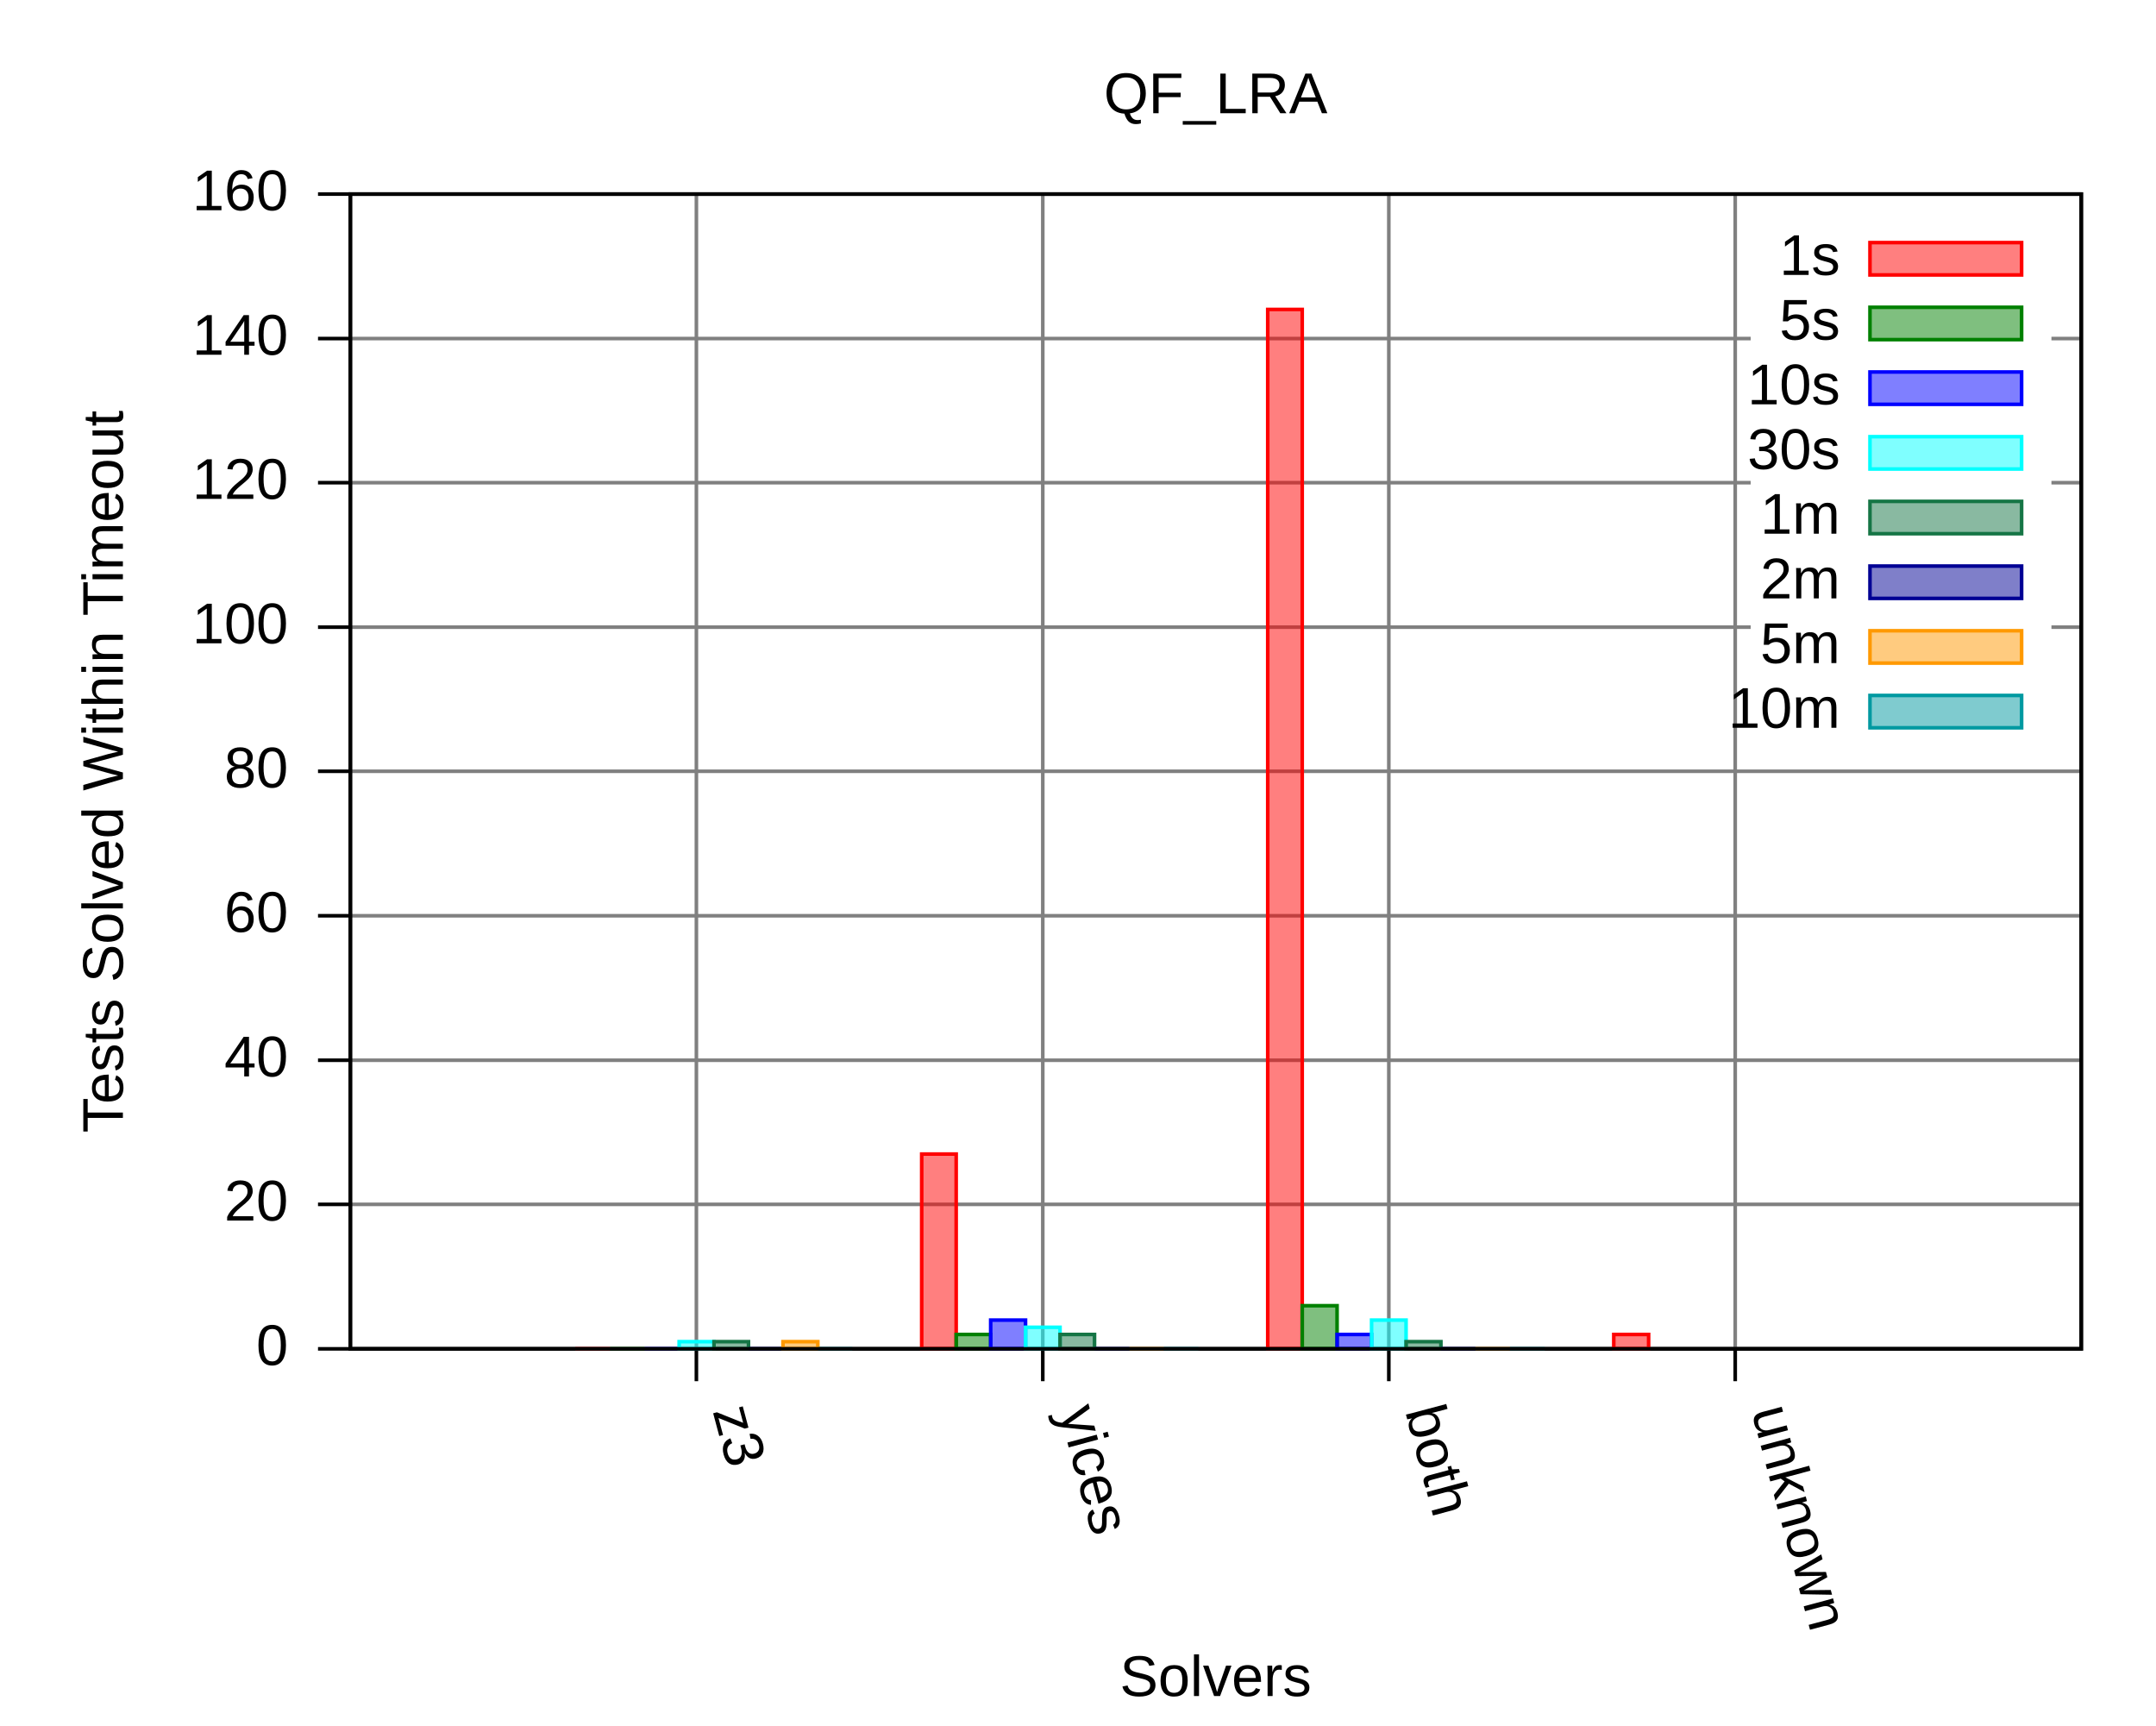
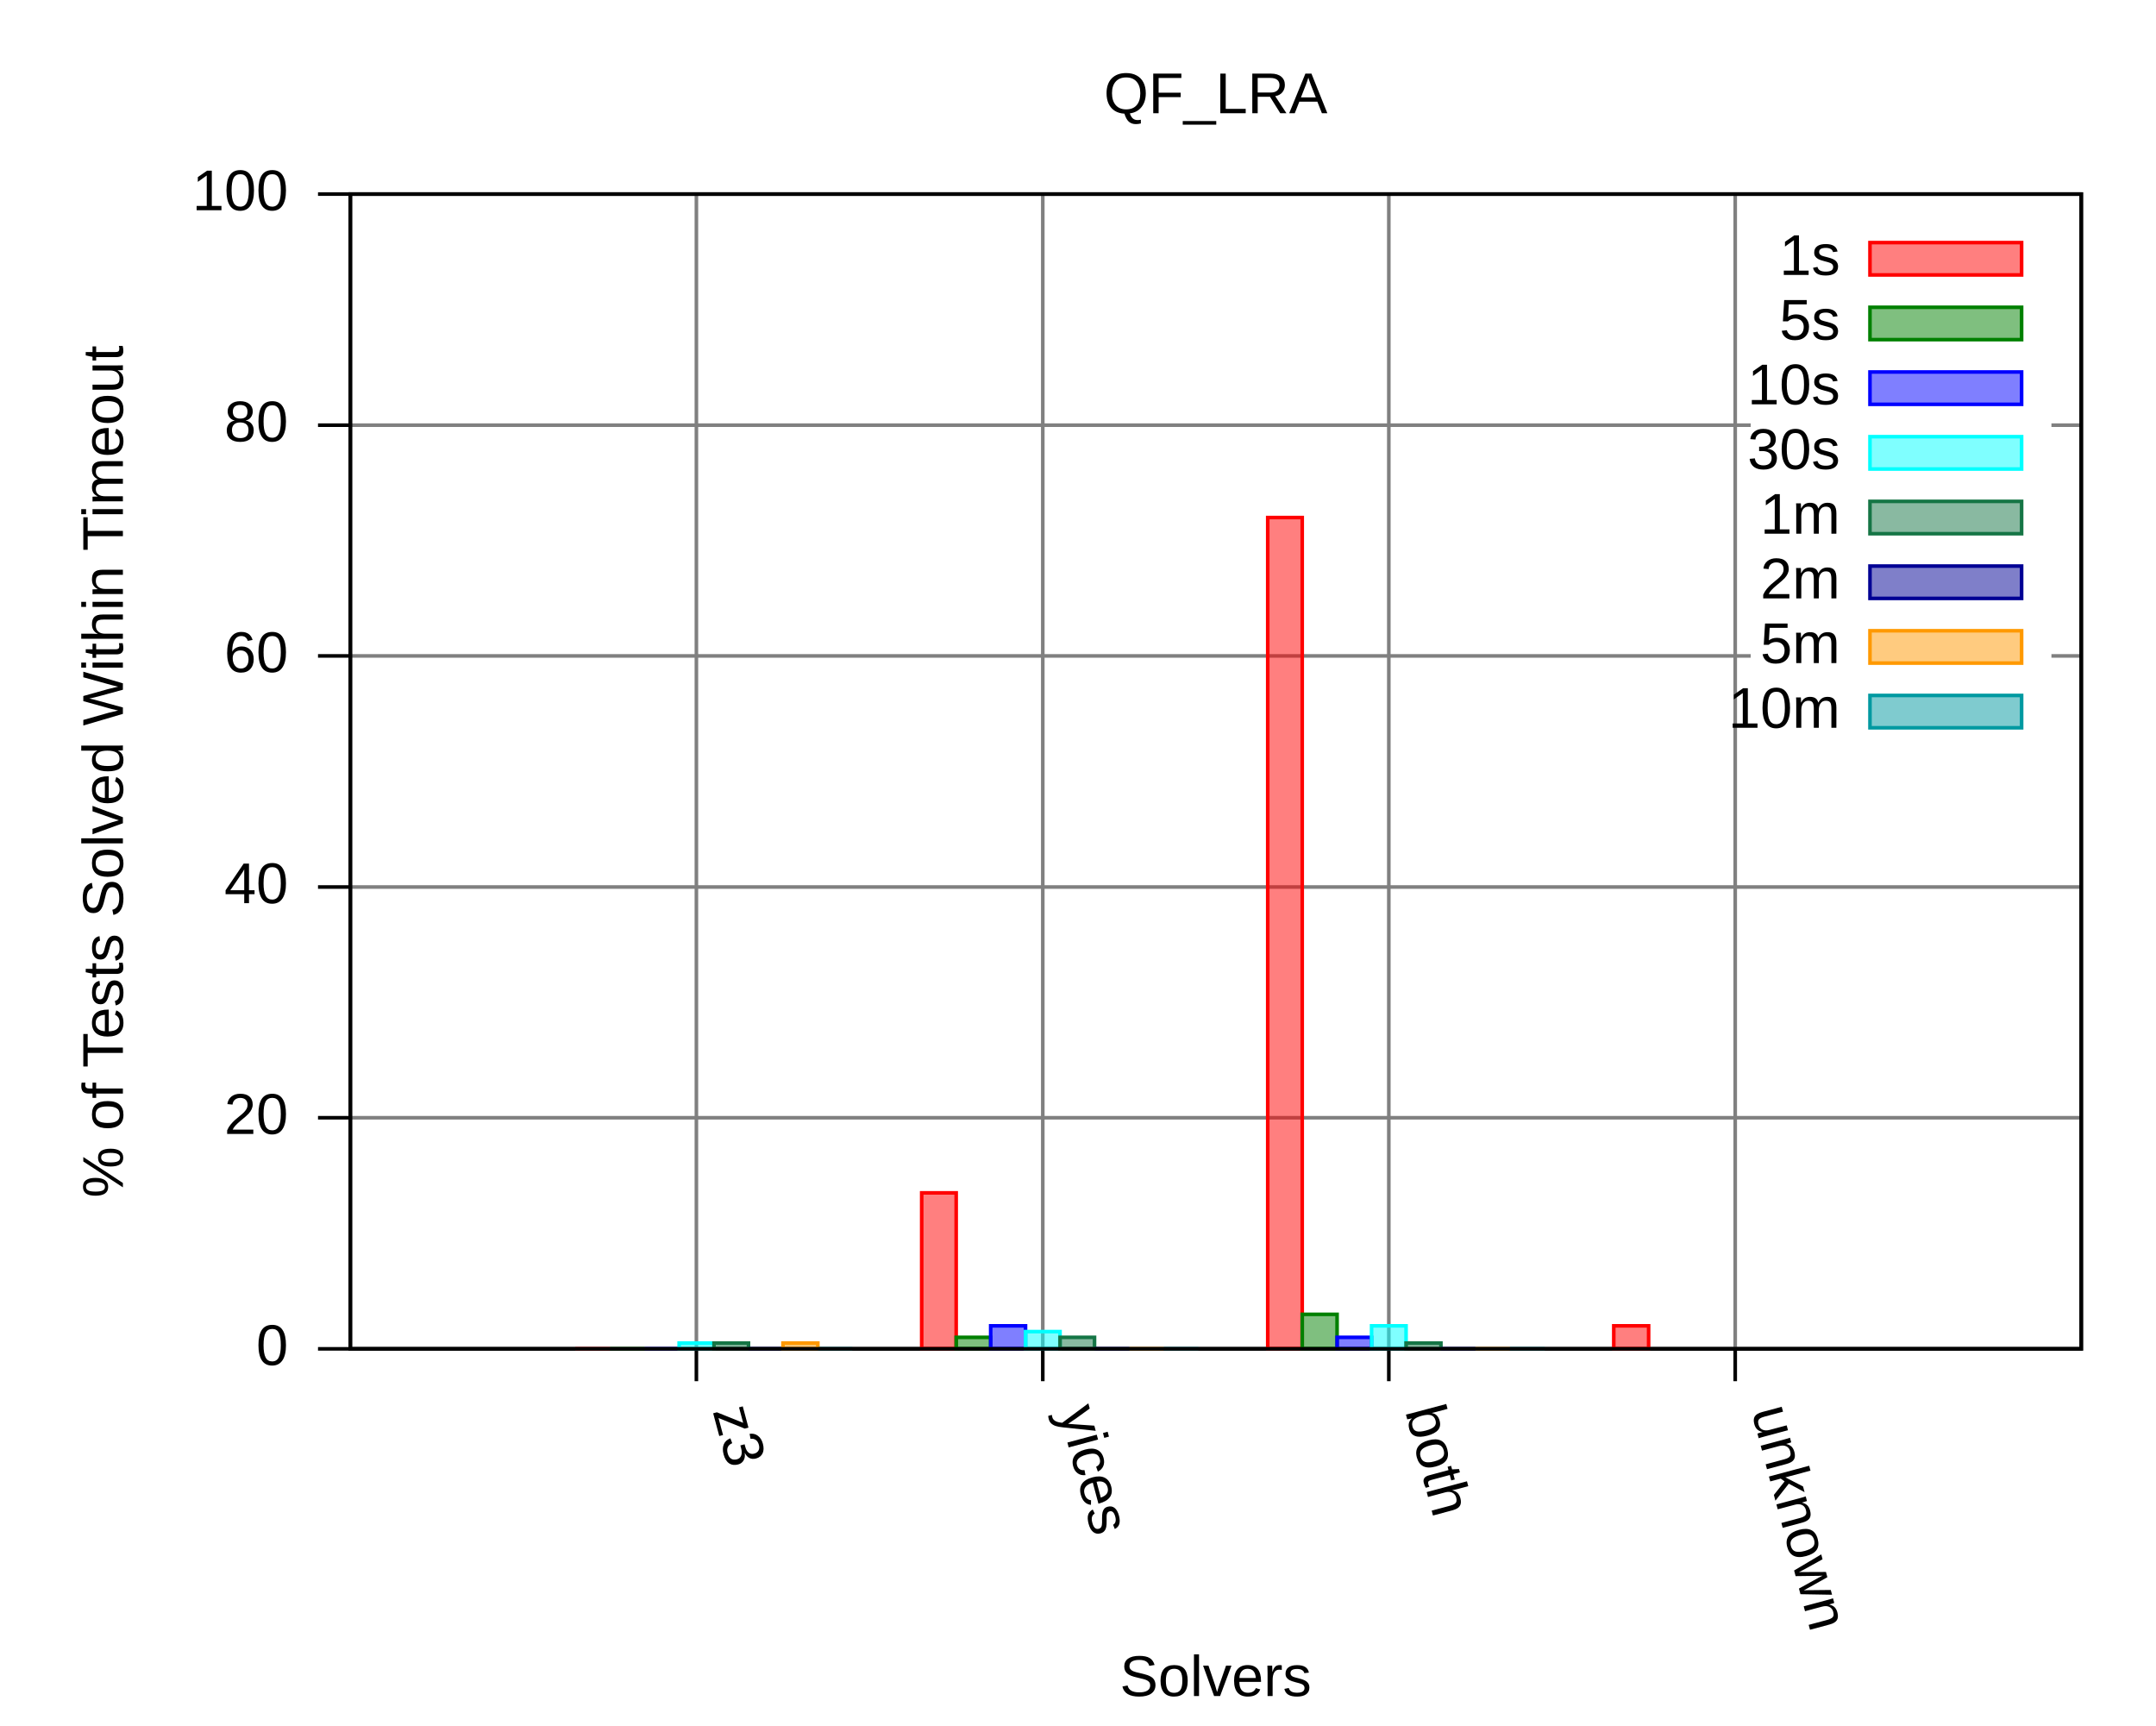
<svg xmlns="http://www.w3.org/2000/svg" xmlns:xlink="http://www.w3.org/1999/xlink" width="600" height="480" viewBox="0 0 600 480">
  <defs>
    <circle id="gpDot" r="0.5" stroke-width="0.5" />
    <path id="gpPt0" stroke-width="0.222" stroke="currentColor" d="M-1,0 h2 M0,-1 v2" />
    <path id="gpPt1" stroke-width="0.222" stroke="currentColor" d="M-1,-1 L1,1 M1,-1 L-1,1" />
    <path id="gpPt2" stroke-width="0.222" stroke="currentColor" d="M-1,0 L1,0 M0,-1 L0,1 M-1,-1 L1,1 M-1,1 L1,-1" />
    <rect id="gpPt3" stroke-width="0.222" stroke="currentColor" x="-1" y="-1" width="2" height="2" />
    <rect id="gpPt4" stroke-width="0.222" stroke="currentColor" fill="currentColor" x="-1" y="-1" width="2" height="2" />
    <circle id="gpPt5" stroke-width="0.222" stroke="currentColor" cx="0" cy="0" r="1" />
    <use xlink:href="#gpPt5" id="gpPt6" fill="currentColor" stroke="none" />
    <path id="gpPt7" stroke-width="0.222" stroke="currentColor" d="M0,-1.33 L-1.33,0.67 L1.33,0.67 z" />
    <use xlink:href="#gpPt7" id="gpPt8" fill="currentColor" stroke="none" />
    <use xlink:href="#gpPt7" id="gpPt9" stroke="currentColor" transform="rotate(180)" />
    <use xlink:href="#gpPt9" id="gpPt10" fill="currentColor" stroke="none" />
    <use xlink:href="#gpPt3" id="gpPt11" stroke="currentColor" transform="rotate(45)" />
    <use xlink:href="#gpPt11" id="gpPt12" fill="currentColor" stroke="none" />
  </defs>
  <g style="fill:none; color:white; stroke:currentColor; stroke-width:1.00; stroke-linecap:butt; stroke-linejoin:miter">
</g>
  <g style="fill:none; color:black; stroke:currentColor; stroke-width:1.00; stroke-linecap:butt; stroke-linejoin:miter">
</g>
  <g style="fill:none; color:gray; stroke:currentColor; stroke-width:1.00; stroke-linecap:butt; stroke-linejoin:miter">
    <path d="M97.5,375.3 L579.2,375.3 " />
  </g>
  <g style="fill:none; color:black; stroke:currentColor; stroke-width:1.00; stroke-linecap:butt; stroke-linejoin:miter">
    <path d="M97.5,375.3 L88.5,375.3 " />
    <g transform="translate(80.2,379.8)" style="stroke:none; fill:black; font-family:Arial; font-size:12.00pt; text-anchor:end">
      <text> 0</text>
    </g>
  </g>
  <g style="fill:none; color:gray; stroke:currentColor; stroke-width:1.00; stroke-linecap:butt; stroke-linejoin:miter">
-     <path d="M97.5,335.1 L579.2,335.1 " />
-   </g>
-   <g style="fill:none; color:black; stroke:currentColor; stroke-width:1.00; stroke-linecap:butt; stroke-linejoin:miter">
-     <path d="M97.5,335.1 L88.5,335.1 " />
-     <g transform="translate(80.2,339.6)" style="stroke:none; fill:black; font-family:Arial; font-size:12.00pt; text-anchor:end">
+     <path d="M97.5,311.0 L579.2,311.0 " />
+   </g>
+   <g style="fill:none; color:black; stroke:currentColor; stroke-width:1.00; stroke-linecap:butt; stroke-linejoin:miter">
+     <path d="M97.5,311.0 L88.5,311.0 " />
+     <g transform="translate(80.2,315.5)" style="stroke:none; fill:black; font-family:Arial; font-size:12.00pt; text-anchor:end">
      <text> 20</text>
    </g>
  </g>
  <g style="fill:none; color:gray; stroke:currentColor; stroke-width:1.00; stroke-linecap:butt; stroke-linejoin:miter">
-     <path d="M97.5,295.0 L579.2,295.0 " />
-   </g>
-   <g style="fill:none; color:black; stroke:currentColor; stroke-width:1.00; stroke-linecap:butt; stroke-linejoin:miter">
-     <path d="M97.5,295.0 L88.5,295.0 " />
-     <g transform="translate(80.2,299.5)" style="stroke:none; fill:black; font-family:Arial; font-size:12.00pt; text-anchor:end">
+     <path d="M97.5,246.8 L579.2,246.8 " />
+   </g>
+   <g style="fill:none; color:black; stroke:currentColor; stroke-width:1.00; stroke-linecap:butt; stroke-linejoin:miter">
+     <path d="M97.5,246.8 L88.5,246.8 " />
+     <g transform="translate(80.2,251.3)" style="stroke:none; fill:black; font-family:Arial; font-size:12.00pt; text-anchor:end">
      <text> 40</text>
    </g>
  </g>
  <g style="fill:none; color:gray; stroke:currentColor; stroke-width:1.00; stroke-linecap:butt; stroke-linejoin:miter">
-     <path d="M97.5,254.8 L579.2,254.8 " />
-   </g>
-   <g style="fill:none; color:black; stroke:currentColor; stroke-width:1.00; stroke-linecap:butt; stroke-linejoin:miter">
-     <path d="M97.5,254.8 L88.5,254.8 " />
-     <g transform="translate(80.2,259.3)" style="stroke:none; fill:black; font-family:Arial; font-size:12.00pt; text-anchor:end">
+     <path d="M97.5,182.5 L487.2,182.5 M570.9,182.5 L579.2,182.5 " />
+   </g>
+   <g style="fill:none; color:black; stroke:currentColor; stroke-width:1.00; stroke-linecap:butt; stroke-linejoin:miter">
+     <path d="M97.5,182.5 L88.5,182.5 " />
+     <g transform="translate(80.2,187.0)" style="stroke:none; fill:black; font-family:Arial; font-size:12.00pt; text-anchor:end">
      <text> 60</text>
    </g>
  </g>
  <g style="fill:none; color:gray; stroke:currentColor; stroke-width:1.00; stroke-linecap:butt; stroke-linejoin:miter">
-     <path d="M97.5,214.6 L579.2,214.6 " />
-   </g>
-   <g style="fill:none; color:black; stroke:currentColor; stroke-width:1.00; stroke-linecap:butt; stroke-linejoin:miter">
-     <path d="M97.5,214.6 L88.5,214.6 " />
-     <g transform="translate(80.2,219.1)" style="stroke:none; fill:black; font-family:Arial; font-size:12.00pt; text-anchor:end">
+     <path d="M97.5,118.3 L487.2,118.3 M570.9,118.3 L579.2,118.3 " />
+   </g>
+   <g style="fill:none; color:black; stroke:currentColor; stroke-width:1.00; stroke-linecap:butt; stroke-linejoin:miter">
+     <path d="M97.5,118.3 L88.5,118.3 " />
+     <g transform="translate(80.2,122.8)" style="stroke:none; fill:black; font-family:Arial; font-size:12.00pt; text-anchor:end">
      <text> 80</text>
-     </g>
-   </g>
-   <g style="fill:none; color:gray; stroke:currentColor; stroke-width:1.00; stroke-linecap:butt; stroke-linejoin:miter">
-     <path d="M97.5,174.5 L487.2,174.5 M570.9,174.5 L579.2,174.5 " />
-   </g>
-   <g style="fill:none; color:black; stroke:currentColor; stroke-width:1.00; stroke-linecap:butt; stroke-linejoin:miter">
-     <path d="M97.5,174.5 L88.5,174.5 " />
-     <g transform="translate(80.2,179.0)" style="stroke:none; fill:black; font-family:Arial; font-size:12.00pt; text-anchor:end">
-       <text> 100</text>
-     </g>
-   </g>
-   <g style="fill:none; color:gray; stroke:currentColor; stroke-width:1.00; stroke-linecap:butt; stroke-linejoin:miter">
-     <path d="M97.5,134.3 L487.2,134.3 M570.9,134.3 L579.2,134.3 " />
-   </g>
-   <g style="fill:none; color:black; stroke:currentColor; stroke-width:1.00; stroke-linecap:butt; stroke-linejoin:miter">
-     <path d="M97.5,134.3 L88.5,134.3 " />
-     <g transform="translate(80.2,138.8)" style="stroke:none; fill:black; font-family:Arial; font-size:12.00pt; text-anchor:end">
-       <text> 120</text>
-     </g>
-   </g>
-   <g style="fill:none; color:gray; stroke:currentColor; stroke-width:1.00; stroke-linecap:butt; stroke-linejoin:miter">
-     <path d="M97.5,94.2 L487.2,94.2 M570.9,94.2 L579.2,94.2 " />
-   </g>
-   <g style="fill:none; color:black; stroke:currentColor; stroke-width:1.00; stroke-linecap:butt; stroke-linejoin:miter">
-     <path d="M97.5,94.2 L88.5,94.2 " />
-     <g transform="translate(80.2,98.7)" style="stroke:none; fill:black; font-family:Arial; font-size:12.00pt; text-anchor:end">
-       <text> 140</text>
    </g>
  </g>
  <g style="fill:none; color:gray; stroke:currentColor; stroke-width:1.00; stroke-linecap:butt; stroke-linejoin:miter">
    <path d="M97.5,54.0 L579.2,54.0 " />
  </g>
  <g style="fill:none; color:black; stroke:currentColor; stroke-width:1.00; stroke-linecap:butt; stroke-linejoin:miter">
    <path d="M97.5,54.0 L88.5,54.0 " />
    <g transform="translate(80.2,58.5)" style="stroke:none; fill:black; font-family:Arial; font-size:12.00pt; text-anchor:end">
-       <text> 160</text>
+       <text> 100</text>
    </g>
  </g>
  <g style="fill:none; color:gray; stroke:currentColor; stroke-width:1.00; stroke-linecap:butt; stroke-linejoin:miter">
    <path d="M193.8,375.3 L193.8,54.0 " />
  </g>
  <g style="fill:none; color:black; stroke:currentColor; stroke-width:1.00; stroke-linecap:butt; stroke-linejoin:miter">
    <path d="M193.8,375.3 L193.8,384.3 " />
    <g transform="translate(198.3,392.6) rotate(75)" style="stroke:none; fill:black; font-family:Arial; font-size:12.00pt; text-anchor:start">
      <text>z3</text>
    </g>
  </g>
  <g style="fill:none; color:gray; stroke:currentColor; stroke-width:1.00; stroke-linecap:butt; stroke-linejoin:miter">
    <path d="M290.2,375.3 L290.2,54.0 " />
  </g>
  <g style="fill:none; color:black; stroke:currentColor; stroke-width:1.00; stroke-linecap:butt; stroke-linejoin:miter">
    <path d="M290.2,375.3 L290.2,384.3 " />
    <g transform="translate(294.7,392.6) rotate(75)" style="stroke:none; fill:black; font-family:Arial; font-size:12.00pt; text-anchor:start">
      <text>yices</text>
    </g>
  </g>
  <g style="fill:none; color:gray; stroke:currentColor; stroke-width:1.00; stroke-linecap:butt; stroke-linejoin:miter">
    <path d="M386.5,375.3 L386.5,54.0 " />
  </g>
  <g style="fill:none; color:black; stroke:currentColor; stroke-width:1.00; stroke-linecap:butt; stroke-linejoin:miter">
    <path d="M386.5,375.3 L386.5,384.3 " />
    <g transform="translate(391.0,392.6) rotate(75)" style="stroke:none; fill:black; font-family:Arial; font-size:12.00pt; text-anchor:start">
      <text>both</text>
    </g>
  </g>
  <g style="fill:none; color:gray; stroke:currentColor; stroke-width:1.00; stroke-linecap:butt; stroke-linejoin:miter">
    <path d="M482.9,375.3 L482.9,54.0 " />
  </g>
  <g style="fill:none; color:black; stroke:currentColor; stroke-width:1.00; stroke-linecap:butt; stroke-linejoin:miter">
    <path d="M482.9,375.3 L482.9,384.3 " />
    <g transform="translate(487.4,392.6) rotate(75)" style="stroke:none; fill:black; font-family:Arial; font-size:12.00pt; text-anchor:start">
      <text>unknown</text>
    </g>
    <path d="M97.5,54.0 L97.5,375.3 L579.2,375.3 L579.2,54.0 L97.5,54.0 Z " />
    <g transform="translate(34.2,214.7) rotate(-90)" style="stroke:none; fill:black; font-family:Arial; font-size:12.00pt; text-anchor:middle">
-       <text>Tests Solved Within Timeout</text>
+       <text>% of Tests Solved Within Timeout</text>
    </g>
    <g transform="translate(338.3,471.9)" style="stroke:none; fill:black; font-family:Arial; font-size:12.00pt; text-anchor:middle">
      <text>Solvers</text>
    </g>
    <g transform="translate(338.3,31.5)" style="stroke:none; fill:black; font-family:Arial; font-size:12.00pt; text-anchor:middle">
      <text>QF_LRA</text>
    </g>
  </g>
  <g style="fill:none; color:red; stroke:currentColor; stroke-width:1.00; stroke-linecap:butt; stroke-linejoin:miter">
</g>
  <g style="fill:none; color:black; stroke:currentColor; stroke-width:1.00; stroke-linecap:butt; stroke-linejoin:miter">
    <g transform="translate(512.1,76.5)" style="stroke:none; fill:black; font-family:Arial; font-size:12.00pt; text-anchor:end">
      <text>1s</text>
    </g>
  </g>
  <g style="fill:none; color:red; stroke:currentColor; stroke-width:1.00; stroke-linecap:butt; stroke-linejoin:miter">
    <g style="stroke:none; shape-rendering:crispEdges">
      <polygon fill="currentColor" fill-opacity="0.5" points="520.4,76.5 562.6,76.5 562.6,67.5 520.4,67.5 " />
    </g>
    <path d="M520.4,76.5 L562.6,76.5 L562.6,67.5 L520.4,67.5 L520.4,76.5 Z " />
    <g style="stroke:none; shape-rendering:crispEdges">
      <polygon fill="currentColor" fill-opacity="0.5" points="160.1,375.3 169.9,375.3 169.9,375.2 160.1,375.2 " />
    </g>
    <path d="M160.1,375.3 L169.8,375.3 L160.1,375.3 Z " />
    <g style="stroke:none; shape-rendering:crispEdges">
-       <polygon fill="currentColor" fill-opacity="0.5" points="256.5,375.3 266.2,375.3 266.2,321.0 256.5,321.0 " />
-     </g>
-     <path d="M256.5,375.3 L256.5,321.1 L266.1,321.1 L266.1,375.3 L256.5,375.3 Z " />
-     <g style="stroke:none; shape-rendering:crispEdges">
-       <polygon fill="currentColor" fill-opacity="0.5" points="352.8,375.3 362.5,375.3 362.5,86.0 352.8,86.0 " />
-     </g>
-     <path d="M352.8,375.3 L352.8,86.1 L362.4,86.1 L362.4,375.3 L352.8,375.3 Z " />
-     <g style="stroke:none; shape-rendering:crispEdges">
-       <polygon fill="currentColor" fill-opacity="0.5" points="449.1,375.3 458.9,375.3 458.9,371.2 449.1,371.2 " />
-     </g>
-     <path d="M449.1,375.3 L449.1,371.3 L458.8,371.3 L458.8,375.3 L449.1,375.3 Z " />
+       <polygon fill="currentColor" fill-opacity="0.5" points="256.5,375.3 266.2,375.3 266.2,331.8 256.5,331.8 " />
+     </g>
+     <path d="M256.5,375.3 L256.5,331.9 L266.1,331.9 L266.1,375.3 L256.5,375.3 Z " />
+     <g style="stroke:none; shape-rendering:crispEdges">
+       <polygon fill="currentColor" fill-opacity="0.5" points="352.8,375.3 362.5,375.3 362.5,143.9 352.8,143.9 " />
+     </g>
+     <path d="M352.8,375.3 L352.8,144.0 L362.4,144.0 L362.4,375.3 L352.8,375.3 Z " />
+     <g style="stroke:none; shape-rendering:crispEdges">
+       <polygon fill="currentColor" fill-opacity="0.5" points="449.1,375.3 458.9,375.3 458.9,368.8 449.1,368.8 " />
+     </g>
+     <path d="M449.1,375.3 L449.1,368.9 L458.8,368.9 L458.8,375.3 L449.1,375.3 Z " />
  </g>
  <g style="fill:none; color:green; stroke:currentColor; stroke-width:1.00; stroke-linecap:butt; stroke-linejoin:miter">
</g>
  <g style="fill:none; color:black; stroke:currentColor; stroke-width:1.00; stroke-linecap:butt; stroke-linejoin:miter">
    <g transform="translate(512.1,94.5)" style="stroke:none; fill:black; font-family:Arial; font-size:12.00pt; text-anchor:end">
      <text>5s</text>
    </g>
  </g>
  <g style="fill:none; color:green; stroke:currentColor; stroke-width:1.00; stroke-linecap:butt; stroke-linejoin:miter">
    <g style="stroke:none; shape-rendering:crispEdges">
      <polygon fill="currentColor" fill-opacity="0.5" points="520.4,94.5 562.6,94.5 562.6,85.5 520.4,85.5 " />
    </g>
    <path d="M520.4,94.5 L562.6,94.5 L562.6,85.5 L520.4,85.5 L520.4,94.5 Z " />
    <g style="stroke:none; shape-rendering:crispEdges">
      <polygon fill="currentColor" fill-opacity="0.5" points="169.8,375.3 179.5,375.3 179.5,375.2 169.8,375.2 " />
    </g>
    <path d="M169.8,375.3 L179.4,375.3 L169.8,375.3 Z " />
    <g style="stroke:none; shape-rendering:crispEdges">
-       <polygon fill="currentColor" fill-opacity="0.5" points="266.1,375.3 275.8,375.3 275.8,371.2 266.1,371.2 " />
-     </g>
-     <path d="M266.1,375.3 L266.1,371.3 L275.7,371.3 L275.7,375.3 L266.1,375.3 Z " />
-     <g style="stroke:none; shape-rendering:crispEdges">
-       <polygon fill="currentColor" fill-opacity="0.5" points="362.4,375.3 372.2,375.3 372.2,363.2 362.4,363.2 " />
-     </g>
-     <path d="M362.4,375.3 L362.4,363.3 L372.1,363.3 L372.1,375.3 L362.4,375.3 Z " />
+       <polygon fill="currentColor" fill-opacity="0.5" points="266.1,375.3 275.8,375.3 275.8,372.0 266.1,372.0 " />
+     </g>
+     <path d="M266.1,375.3 L266.1,372.1 L275.7,372.1 L275.7,375.3 L266.1,375.3 Z " />
+     <g style="stroke:none; shape-rendering:crispEdges">
+       <polygon fill="currentColor" fill-opacity="0.5" points="362.4,375.3 372.2,375.3 372.2,365.6 362.4,365.6 " />
+     </g>
+     <path d="M362.4,375.3 L362.4,365.7 L372.1,365.7 L372.1,375.3 L362.4,375.3 Z " />
  </g>
  <g style="fill:none; color:blue; stroke:currentColor; stroke-width:1.00; stroke-linecap:butt; stroke-linejoin:miter">
</g>
  <g style="fill:none; color:black; stroke:currentColor; stroke-width:1.00; stroke-linecap:butt; stroke-linejoin:miter">
    <g transform="translate(512.1,112.5)" style="stroke:none; fill:black; font-family:Arial; font-size:12.00pt; text-anchor:end">
      <text>10s</text>
    </g>
  </g>
  <g style="fill:none; color:blue; stroke:currentColor; stroke-width:1.00; stroke-linecap:butt; stroke-linejoin:miter">
    <g style="stroke:none; shape-rendering:crispEdges">
      <polygon fill="currentColor" fill-opacity="0.5" points="520.4,112.5 562.6,112.5 562.6,103.5 520.4,103.5 " />
    </g>
    <path d="M520.4,112.5 L562.6,112.5 L562.6,103.5 L520.4,103.5 L520.4,112.5 Z " />
    <g style="stroke:none; shape-rendering:crispEdges">
      <polygon fill="currentColor" fill-opacity="0.5" points="179.4,375.3 189.1,375.3 189.1,375.2 179.4,375.2 " />
    </g>
    <path d="M179.4,375.3 L189.0,375.3 L179.4,375.3 Z " />
    <g style="stroke:none; shape-rendering:crispEdges">
-       <polygon fill="currentColor" fill-opacity="0.5" points="275.7,375.3 285.5,375.3 285.5,367.2 275.7,367.2 " />
-     </g>
-     <path d="M275.7,375.3 L275.7,367.3 L285.4,367.3 L285.4,375.3 L275.7,375.3 Z " />
-     <g style="stroke:none; shape-rendering:crispEdges">
-       <polygon fill="currentColor" fill-opacity="0.5" points="372.1,375.3 381.8,375.3 381.8,371.2 372.1,371.2 " />
-     </g>
-     <path d="M372.1,375.3 L372.1,371.3 L381.7,371.3 L381.7,375.3 L372.1,375.3 Z " />
+       <polygon fill="currentColor" fill-opacity="0.5" points="275.7,375.3 285.5,375.3 285.5,368.8 275.7,368.8 " />
+     </g>
+     <path d="M275.7,375.3 L275.7,368.9 L285.4,368.9 L285.4,375.3 L275.7,375.3 Z " />
+     <g style="stroke:none; shape-rendering:crispEdges">
+       <polygon fill="currentColor" fill-opacity="0.5" points="372.1,375.3 381.8,375.3 381.8,372.0 372.1,372.0 " />
+     </g>
+     <path d="M372.1,375.3 L372.1,372.1 L381.7,372.1 L381.7,375.3 L372.1,375.3 Z " />
  </g>
  <g style="fill:none; color:cyan; stroke:currentColor; stroke-width:1.00; stroke-linecap:butt; stroke-linejoin:miter">
</g>
  <g style="fill:none; color:black; stroke:currentColor; stroke-width:1.00; stroke-linecap:butt; stroke-linejoin:miter">
    <g transform="translate(512.1,130.5)" style="stroke:none; fill:black; font-family:Arial; font-size:12.00pt; text-anchor:end">
      <text>30s</text>
    </g>
  </g>
  <g style="fill:none; color:cyan; stroke:currentColor; stroke-width:1.00; stroke-linecap:butt; stroke-linejoin:miter">
    <g style="stroke:none; shape-rendering:crispEdges">
      <polygon fill="currentColor" fill-opacity="0.5" points="520.4,130.5 562.6,130.5 562.6,121.5 520.4,121.5 " />
    </g>
    <path d="M520.4,130.5 L562.6,130.5 L562.6,121.5 L520.4,121.5 L520.4,130.5 Z " />
    <g style="stroke:none; shape-rendering:crispEdges">
-       <polygon fill="currentColor" fill-opacity="0.5" points="189.0,375.3 198.8,375.3 198.8,373.2 189.0,373.2 " />
-     </g>
-     <path d="M189.0,375.3 L189.0,373.3 L198.7,373.3 L198.7,375.3 L189.0,375.3 Z " />
-     <g style="stroke:none; shape-rendering:crispEdges">
-       <polygon fill="currentColor" fill-opacity="0.5" points="285.4,375.3 295.1,375.3 295.1,369.2 285.4,369.2 " />
-     </g>
-     <path d="M285.4,375.3 L285.4,369.3 L295.0,369.3 L295.0,375.3 L285.4,375.3 Z " />
-     <g style="stroke:none; shape-rendering:crispEdges">
-       <polygon fill="currentColor" fill-opacity="0.5" points="381.7,375.3 391.4,375.3 391.4,367.2 381.7,367.2 " />
-     </g>
-     <path d="M381.7,375.3 L381.7,367.3 L391.3,367.3 L391.3,375.3 L381.7,375.3 Z " />
+       <polygon fill="currentColor" fill-opacity="0.5" points="189.0,375.3 198.8,375.3 198.8,373.6 189.0,373.6 " />
+     </g>
+     <path d="M189.0,375.3 L189.0,373.7 L198.7,373.7 L198.7,375.3 L189.0,375.3 Z " />
+     <g style="stroke:none; shape-rendering:crispEdges">
+       <polygon fill="currentColor" fill-opacity="0.5" points="285.4,375.3 295.1,375.3 295.1,370.4 285.4,370.4 " />
+     </g>
+     <path d="M285.4,375.3 L285.4,370.5 L295.0,370.5 L295.0,375.3 L285.4,375.3 Z " />
+     <g style="stroke:none; shape-rendering:crispEdges">
+       <polygon fill="currentColor" fill-opacity="0.5" points="381.7,375.3 391.4,375.3 391.4,368.8 381.7,368.8 " />
+     </g>
+     <path d="M381.7,375.3 L381.7,368.9 L391.3,368.9 L391.3,375.3 L381.7,375.3 Z " />
  </g>
  <g style="fill:none; color:#157545; stroke:currentColor; stroke-width:1.00; stroke-linecap:butt; stroke-linejoin:miter">
</g>
  <g style="fill:none; color:black; stroke:currentColor; stroke-width:1.00; stroke-linecap:butt; stroke-linejoin:miter">
    <g transform="translate(512.1,148.5)" style="stroke:none; fill:black; font-family:Arial; font-size:12.00pt; text-anchor:end">
      <text>1m</text>
    </g>
  </g>
  <g style="fill:none; color:#157545; stroke:currentColor; stroke-width:1.00; stroke-linecap:butt; stroke-linejoin:miter">
    <g style="stroke:none; shape-rendering:crispEdges">
      <polygon fill="currentColor" fill-opacity="0.5" points="520.4,148.5 562.6,148.5 562.6,139.5 520.4,139.5 " />
    </g>
    <path d="M520.4,148.5 L562.6,148.5 L562.6,139.5 L520.4,139.5 L520.4,148.5 Z " />
    <g style="stroke:none; shape-rendering:crispEdges">
-       <polygon fill="currentColor" fill-opacity="0.5" points="198.7,375.3 208.4,375.3 208.4,373.2 198.7,373.2 " />
-     </g>
-     <path d="M198.7,375.3 L198.7,373.3 L208.3,373.3 L208.3,375.3 L198.7,375.3 Z " />
-     <g style="stroke:none; shape-rendering:crispEdges">
-       <polygon fill="currentColor" fill-opacity="0.5" points="295.0,375.3 304.7,375.3 304.7,371.2 295.0,371.2 " />
-     </g>
-     <path d="M295.0,375.3 L295.0,371.3 L304.6,371.3 L304.6,375.3 L295.0,375.3 Z " />
-     <g style="stroke:none; shape-rendering:crispEdges">
-       <polygon fill="currentColor" fill-opacity="0.5" points="391.3,375.3 401.1,375.3 401.1,373.2 391.3,373.2 " />
-     </g>
-     <path d="M391.3,375.3 L391.3,373.3 L401.0,373.3 L401.0,375.3 L391.3,375.3 Z " />
+       <polygon fill="currentColor" fill-opacity="0.5" points="198.7,375.3 208.4,375.3 208.4,373.6 198.7,373.6 " />
+     </g>
+     <path d="M198.7,375.3 L198.7,373.7 L208.3,373.7 L208.3,375.3 L198.7,375.3 Z " />
+     <g style="stroke:none; shape-rendering:crispEdges">
+       <polygon fill="currentColor" fill-opacity="0.5" points="295.0,375.3 304.7,375.3 304.7,372.0 295.0,372.0 " />
+     </g>
+     <path d="M295.0,375.3 L295.0,372.1 L304.6,372.1 L304.6,375.3 L295.0,375.3 Z " />
+     <g style="stroke:none; shape-rendering:crispEdges">
+       <polygon fill="currentColor" fill-opacity="0.5" points="391.3,375.3 401.1,375.3 401.1,373.6 391.3,373.6 " />
+     </g>
+     <path d="M391.3,375.3 L391.3,373.7 L401.0,373.7 L401.0,375.3 L391.3,375.3 Z " />
  </g>
  <g style="fill:none; color:#000094; stroke:currentColor; stroke-width:1.00; stroke-linecap:butt; stroke-linejoin:miter">
</g>
  <g style="fill:none; color:black; stroke:currentColor; stroke-width:1.00; stroke-linecap:butt; stroke-linejoin:miter">
    <g transform="translate(512.1,166.5)" style="stroke:none; fill:black; font-family:Arial; font-size:12.00pt; text-anchor:end">
      <text>2m</text>
    </g>
  </g>
  <g style="fill:none; color:#000094; stroke:currentColor; stroke-width:1.00; stroke-linecap:butt; stroke-linejoin:miter">
    <g style="stroke:none; shape-rendering:crispEdges">
      <polygon fill="currentColor" fill-opacity="0.5" points="520.4,166.5 562.6,166.5 562.6,157.5 520.4,157.5 " />
    </g>
    <path d="M520.4,166.5 L562.6,166.5 L562.6,157.5 L520.4,157.5 L520.4,166.5 Z " />
    <g style="stroke:none; shape-rendering:crispEdges">
      <polygon fill="currentColor" fill-opacity="0.5" points="208.3,375.3 218.0,375.3 218.0,375.2 208.3,375.2 " />
    </g>
    <path d="M208.3,375.3 L217.9,375.3 L208.3,375.3 Z " />
    <g style="stroke:none; shape-rendering:crispEdges">
      <polygon fill="currentColor" fill-opacity="0.5" points="304.6,375.3 314.4,375.3 314.4,375.2 304.6,375.2 " />
    </g>
    <path d="M304.6,375.3 L314.3,375.3 L304.6,375.3 Z " />
    <g style="stroke:none; shape-rendering:crispEdges">
      <polygon fill="currentColor" fill-opacity="0.5" points="401.0,375.3 410.7,375.3 410.7,375.2 401.0,375.2 " />
    </g>
    <path d="M401.0,375.3 L410.6,375.3 L401.0,375.3 Z " />
  </g>
  <g style="fill:none; color:#FF9900; stroke:currentColor; stroke-width:1.00; stroke-linecap:butt; stroke-linejoin:miter">
</g>
  <g style="fill:none; color:black; stroke:currentColor; stroke-width:1.00; stroke-linecap:butt; stroke-linejoin:miter">
    <g transform="translate(512.1,184.5)" style="stroke:none; fill:black; font-family:Arial; font-size:12.00pt; text-anchor:end">
      <text>5m</text>
    </g>
  </g>
  <g style="fill:none; color:#FF9900; stroke:currentColor; stroke-width:1.00; stroke-linecap:butt; stroke-linejoin:miter">
    <g style="stroke:none; shape-rendering:crispEdges">
      <polygon fill="currentColor" fill-opacity="0.5" points="520.4,184.5 562.6,184.5 562.6,175.5 520.4,175.5 " />
    </g>
    <path d="M520.4,184.5 L562.6,184.5 L562.6,175.5 L520.4,175.5 L520.4,184.5 Z " />
    <g style="stroke:none; shape-rendering:crispEdges">
-       <polygon fill="currentColor" fill-opacity="0.5" points="217.9,375.3 227.7,375.3 227.7,373.2 217.9,373.2 " />
-     </g>
-     <path d="M217.9,375.3 L217.9,373.3 L227.6,373.3 L227.6,375.3 L217.9,375.3 Z " />
+       <polygon fill="currentColor" fill-opacity="0.5" points="217.9,375.3 227.7,375.3 227.7,373.6 217.9,373.6 " />
+     </g>
+     <path d="M217.9,375.3 L217.9,373.7 L227.6,373.7 L227.6,375.3 L217.9,375.3 Z " />
    <g style="stroke:none; shape-rendering:crispEdges">
      <polygon fill="currentColor" fill-opacity="0.5" points="314.3,375.3 324.0,375.3 324.0,375.2 314.3,375.2 " />
    </g>
    <path d="M314.3,375.3 L323.9,375.3 L314.3,375.3 Z " />
    <g style="stroke:none; shape-rendering:crispEdges">
      <polygon fill="currentColor" fill-opacity="0.5" points="410.6,375.3 420.3,375.3 420.3,375.2 410.6,375.2 " />
    </g>
    <path d="M410.6,375.3 L420.2,375.3 L410.6,375.3 Z " />
  </g>
  <g style="fill:none; color:#0099A1; stroke:currentColor; stroke-width:1.00; stroke-linecap:butt; stroke-linejoin:miter">
</g>
  <g style="fill:none; color:black; stroke:currentColor; stroke-width:1.00; stroke-linecap:butt; stroke-linejoin:miter">
    <g transform="translate(512.1,202.5)" style="stroke:none; fill:black; font-family:Arial; font-size:12.00pt; text-anchor:end">
      <text>10m</text>
    </g>
  </g>
  <g style="fill:none; color:#0099A1; stroke:currentColor; stroke-width:1.00; stroke-linecap:butt; stroke-linejoin:miter">
    <g style="stroke:none; shape-rendering:crispEdges">
      <polygon fill="currentColor" fill-opacity="0.5" points="520.4,202.5 562.6,202.5 562.6,193.5 520.4,193.5 " />
    </g>
    <path d="M520.4,202.5 L562.6,202.5 L562.6,193.5 L520.4,193.5 L520.4,202.5 Z " />
    <g style="stroke:none; shape-rendering:crispEdges">
      <polygon fill="currentColor" fill-opacity="0.5" points="227.6,375.3 237.3,375.3 237.3,375.2 227.6,375.2 " />
    </g>
    <path d="M227.6,375.3 L237.2,375.3 L227.6,375.3 Z " />
    <g style="stroke:none; shape-rendering:crispEdges">
      <polygon fill="currentColor" fill-opacity="0.5" points="323.9,375.3 333.6,375.3 333.6,375.2 323.9,375.2 " />
    </g>
    <path d="M323.9,375.3 L333.5,375.3 L323.9,375.3 Z " />
    <g style="stroke:none; shape-rendering:crispEdges">
      <polygon fill="currentColor" fill-opacity="0.5" points="420.2,375.3 430.0,375.3 430.0,375.2 420.2,375.2 " />
    </g>
    <path d="M420.2,375.3 L429.9,375.3 L420.2,375.3 Z " />
  </g>
  <g style="fill:none; color:black; stroke:currentColor; stroke-width:1.00; stroke-linecap:butt; stroke-linejoin:miter">
    <path d="M97.5,54.0 L97.5,375.3 L579.2,375.3 L579.2,54.0 L97.5,54.0 Z " />
  </g>
</svg>
